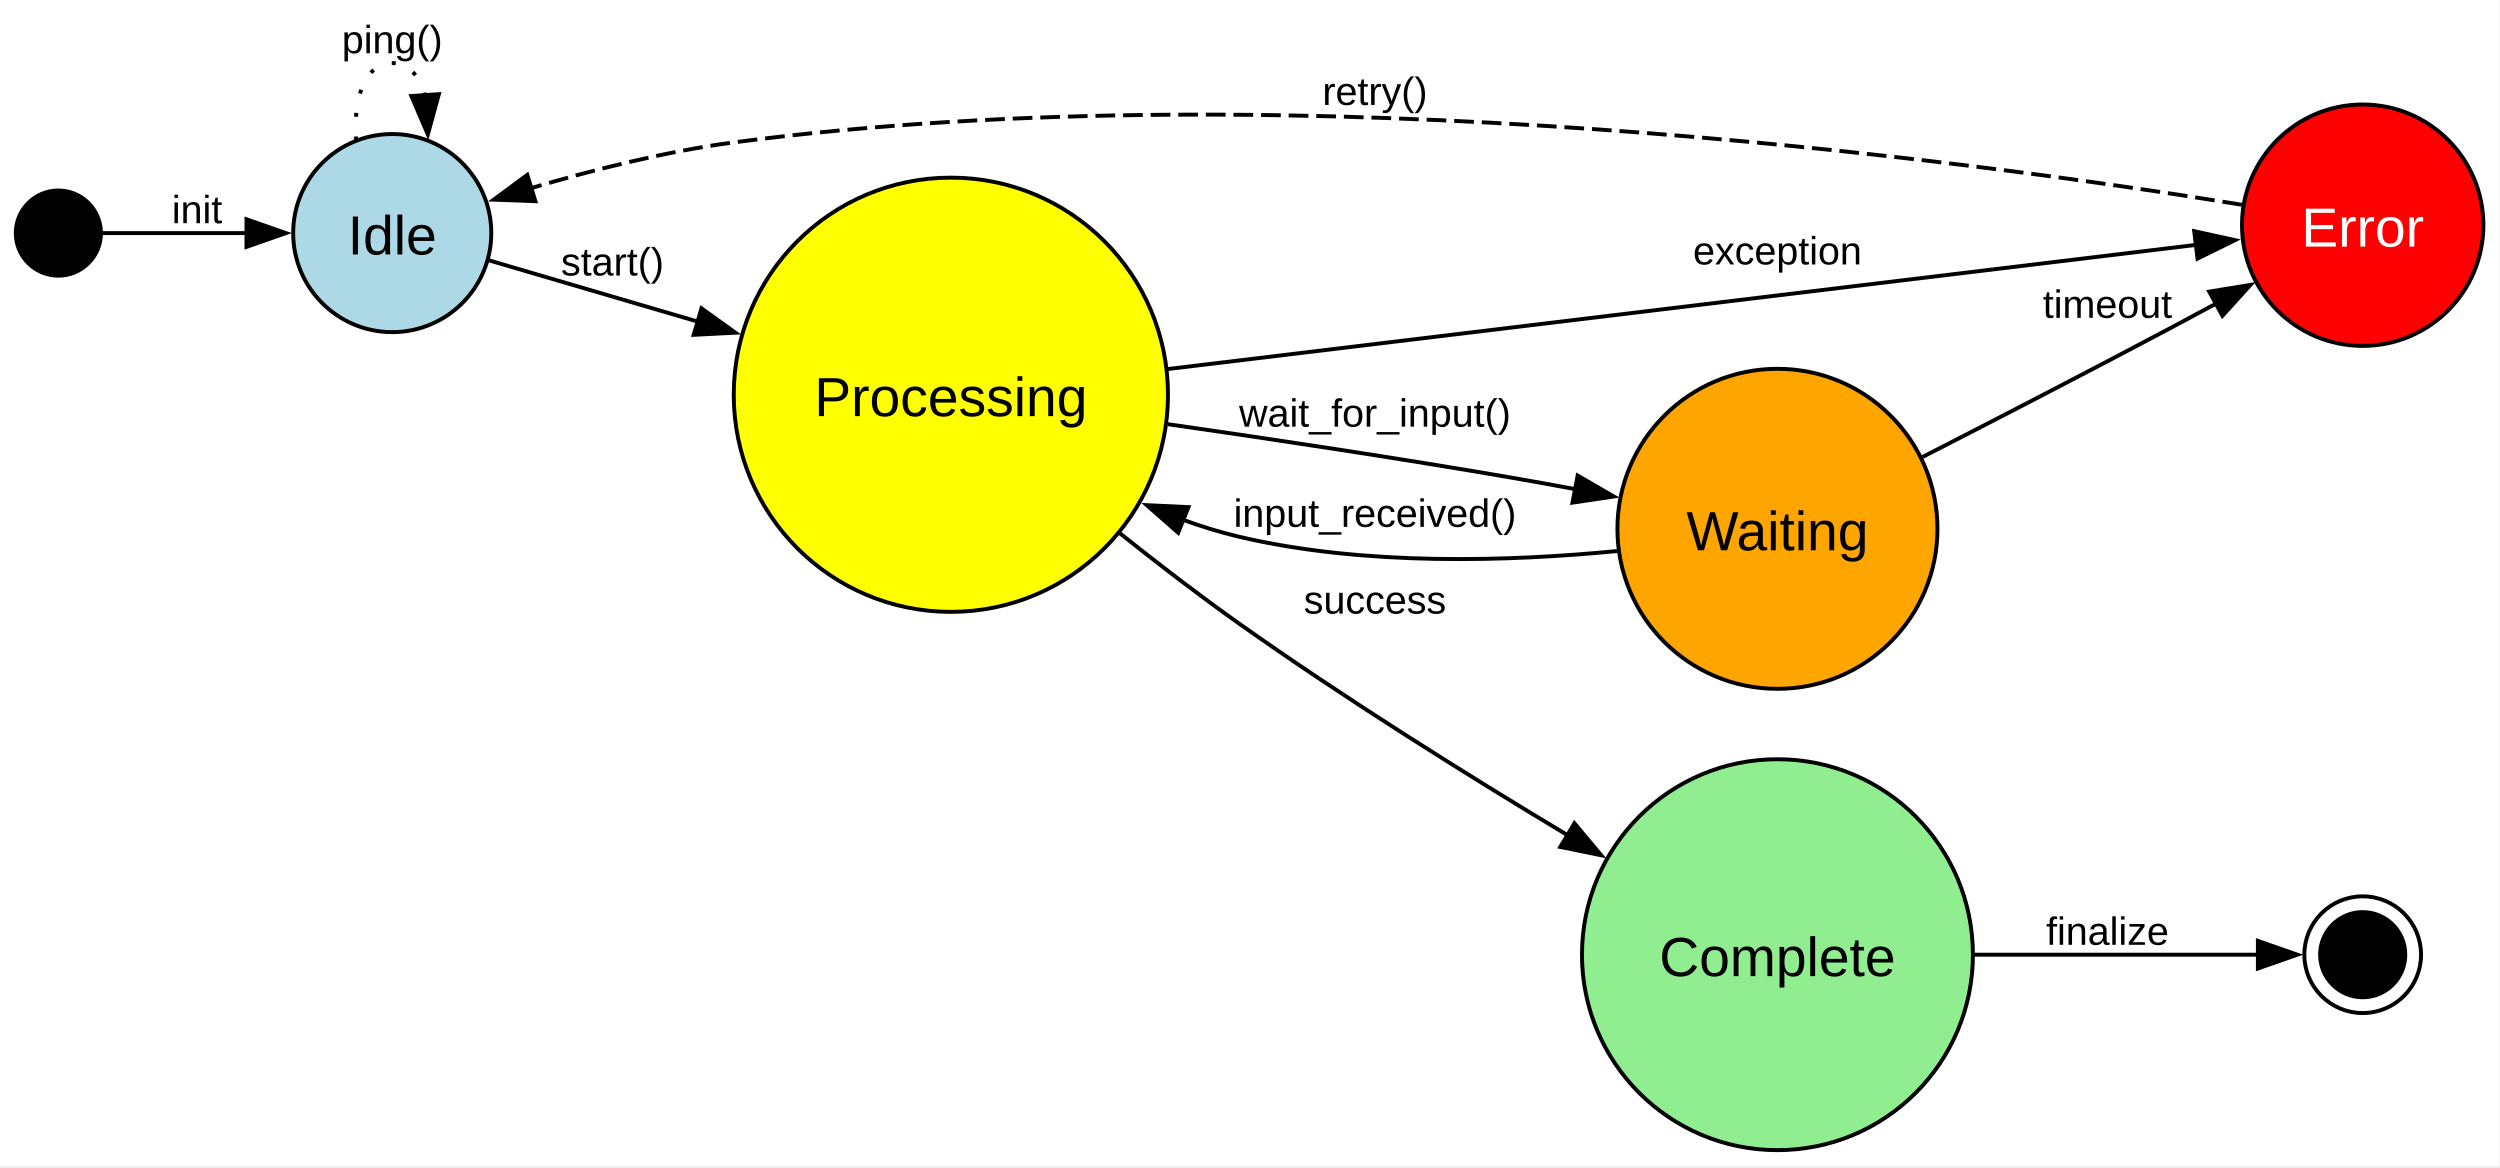
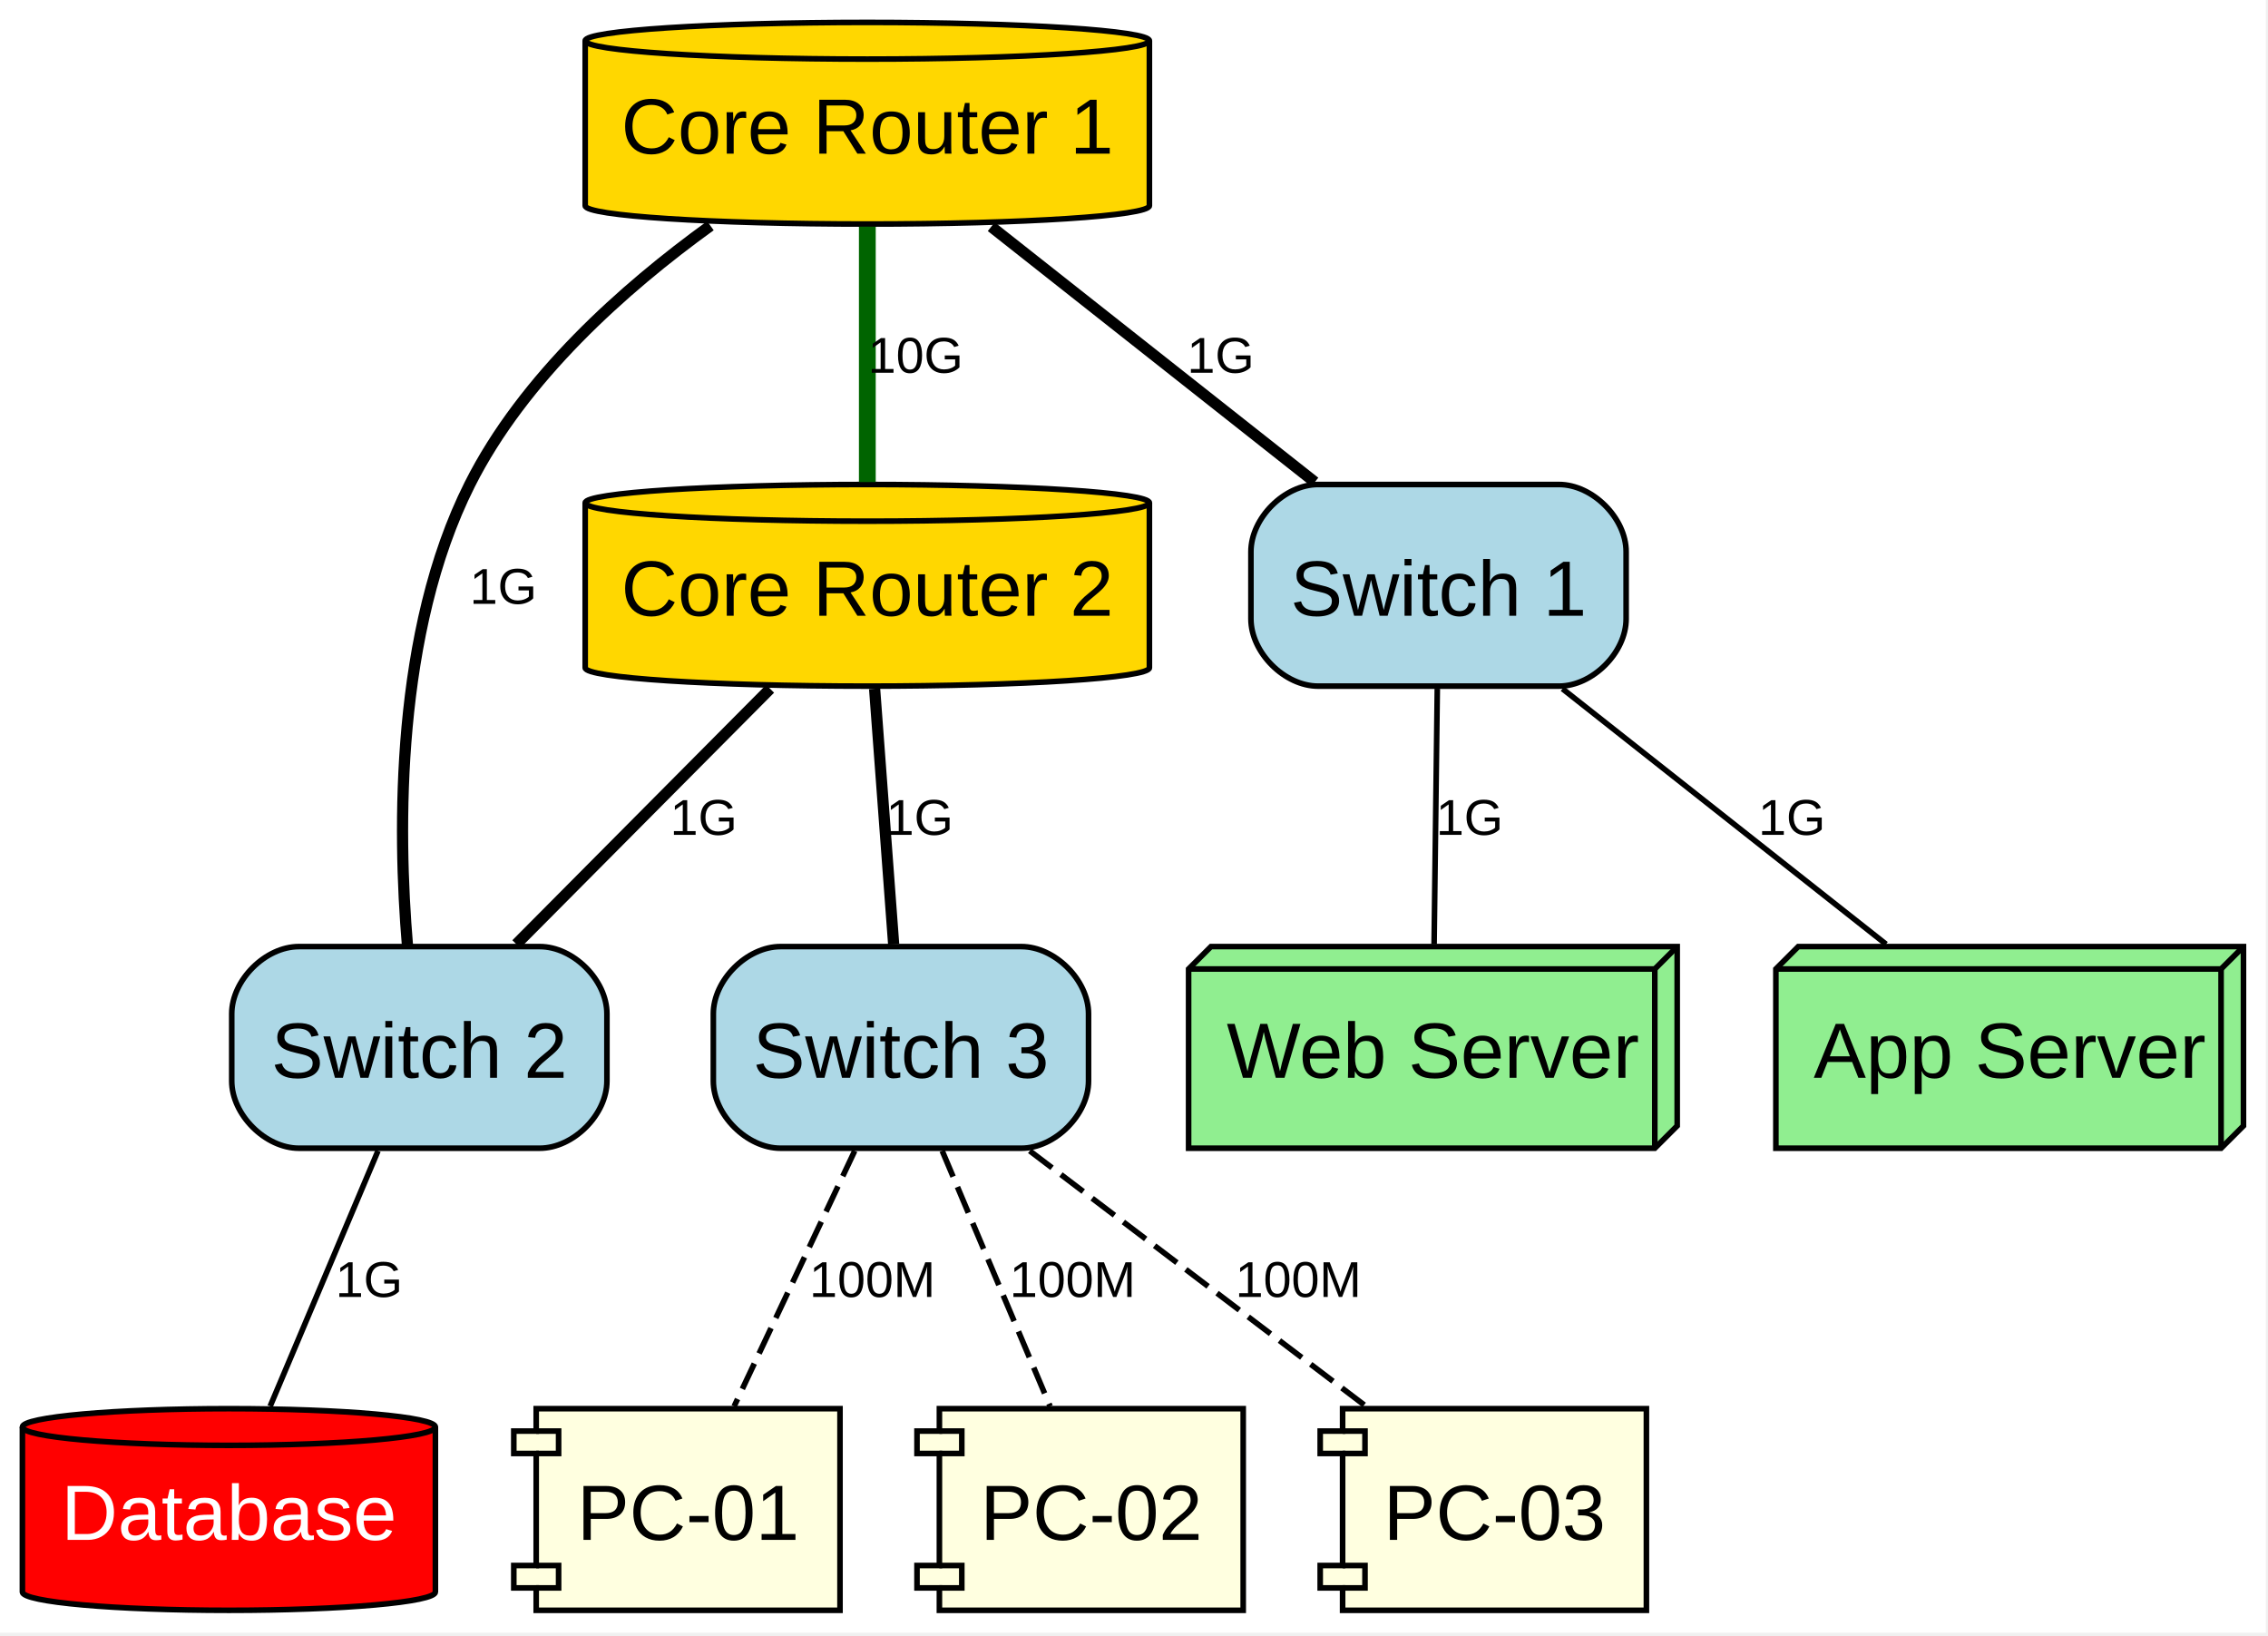
- <svg xmlns="http://www.w3.org/2000/svg" width="634pt" height="296pt" viewBox="0.00 0.00 634.00 296.00">
-   <g id="graph0" class="graph" transform="scale(1 1) rotate(0) translate(4 291.68)">
-     <polygon fill="white" stroke="none" points="-4,4 -4,-291.68 629.79,-291.68 629.79,4 -4,4" />
+ <svg xmlns="http://www.w3.org/2000/svg" width="405pt" height="292pt" viewBox="0.00 0.00 405.00 292.00">
+   <g id="graph0" class="graph" transform="scale(1 1) rotate(0) translate(4 287.5)">
+     <polygon fill="white" stroke="none" points="-4,4 -4,-287.5 400.62,-287.5 400.62,4 -4,4" />
    <g id="node1" class="node">
-       <ellipse fill="black" stroke="black" cx="10.8" cy="-232.57" rx="10.8" ry="10.8" />
+       <path fill="gold" stroke="black" d="M201.25,-280.23C201.25,-282.03 178.67,-283.5 150.88,-283.5 123.08,-283.5 100.5,-282.03 100.5,-280.23 100.5,-280.23 100.5,-250.77 100.5,-250.77 100.5,-248.97 123.08,-247.5 150.88,-247.5 178.67,-247.5 201.25,-248.97 201.25,-250.77 201.25,-250.77 201.25,-280.23 201.25,-280.23" />
+       <path fill="none" stroke="black" d="M201.25,-280.23C201.25,-278.42 178.67,-276.95 150.88,-276.95 123.08,-276.95 100.5,-278.42 100.5,-280.23" />
+       <text xml:space="preserve" text-anchor="middle" x="150.88" y="-260.07" font-family="Arial" font-size="14.00">Core Router 1</text>
+     </g>
+     <g id="node2" class="node">
+       <path fill="gold" stroke="black" d="M201.25,-197.73C201.25,-199.53 178.67,-201 150.88,-201 123.08,-201 100.5,-199.53 100.5,-197.73 100.5,-197.73 100.5,-168.27 100.5,-168.27 100.5,-166.47 123.08,-165 150.88,-165 178.67,-165 201.25,-166.47 201.25,-168.27 201.25,-168.27 201.25,-197.73 201.25,-197.73" />
+       <path fill="none" stroke="black" d="M201.25,-197.73C201.25,-195.92 178.67,-194.45 150.88,-194.45 123.08,-194.45 100.5,-195.92 100.5,-197.73" />
+       <text xml:space="preserve" text-anchor="middle" x="150.88" y="-177.57" font-family="Arial" font-size="14.00">Core Router 2</text>
+     </g>
+     <g id="edge1" class="edge">
+       <path fill="none" stroke="darkgreen" stroke-width="3" d="M150.88,-247.03C150.88,-233.53 150.88,-214.93 150.88,-201.43" />
+       <text xml:space="preserve" text-anchor="middle" x="159.5" y="-220.95" font-family="Arial" font-size="9.00">10G</text>
    </g>
    <g id="node3" class="node">
-       <ellipse fill="lightblue" stroke="black" cx="95.47" cy="-232.57" rx="25.12" ry="25.12" />
-       <text xml:space="preserve" text-anchor="middle" x="95.47" y="-227.14" font-family="Arial" font-size="14.00">Idle</text>
+       <path fill="lightblue" stroke="black" d="M274.38,-201C274.38,-201 231.38,-201 231.38,-201 225.38,-201 219.38,-195 219.38,-189 219.38,-189 219.38,-177 219.38,-177 219.38,-171 225.38,-165 231.38,-165 231.38,-165 274.38,-165 274.38,-165 280.38,-165 286.38,-171 286.38,-177 286.38,-177 286.38,-189 286.38,-189 286.38,-195 280.38,-201 274.38,-201" />
+       <text xml:space="preserve" text-anchor="middle" x="252.88" y="-177.57" font-family="Arial" font-size="14.00">Switch 1</text>
    </g>
-     <g id="edge1" class="edge">
-       <path fill="none" stroke="black" d="M21.94,-232.57C31.14,-232.57 45.28,-232.57 58.63,-232.57" />
-       <polygon fill="black" stroke="black" points="58.51,-236.07 68.51,-232.57 58.51,-229.07 58.51,-236.07" />
-       <text xml:space="preserve" text-anchor="middle" x="45.97" y="-235.07" font-family="Arial" font-size="10.00">init</text>
+     <g id="edge2" class="edge">
+       <path fill="none" stroke="black" stroke-width="2" d="M173.01,-247.03C190.12,-233.53 213.69,-214.93 230.79,-201.43" />
+       <text xml:space="preserve" text-anchor="middle" x="213.98" y="-220.95" font-family="Arial" font-size="9.00">1G</text>
    </g>
-     <g id="node2" class="node">
-       <ellipse fill="black" stroke="black" cx="595.18" cy="-49.57" rx="10.8" ry="10.8" />
-       <ellipse fill="none" stroke="black" cx="595.18" cy="-49.57" rx="14.8" ry="14.8" />
+     <g id="node4" class="node">
+       <path fill="lightblue" stroke="black" d="M92.38,-118.5C92.38,-118.5 49.38,-118.5 49.38,-118.5 43.38,-118.5 37.38,-112.5 37.38,-106.5 37.38,-106.5 37.38,-94.5 37.38,-94.5 37.38,-88.5 43.38,-82.5 49.38,-82.5 49.38,-82.5 92.38,-82.5 92.38,-82.5 98.38,-82.5 104.38,-88.5 104.38,-94.5 104.38,-94.5 104.38,-106.5 104.38,-106.5 104.38,-112.5 98.38,-118.5 92.38,-118.5" />
+       <text xml:space="preserve" text-anchor="middle" x="70.88" y="-95.08" font-family="Arial" font-size="14.00">Switch 2</text>
+     </g>
+     <g id="edge3" class="edge">
+       <path fill="none" stroke="black" stroke-width="2" d="M122.86,-247.2C107.41,-236.04 89.45,-220.06 79.88,-201 66.64,-174.65 67.01,-139.42 68.76,-118.72" />
+       <text xml:space="preserve" text-anchor="middle" x="85.88" y="-179.7" font-family="Arial" font-size="9.00">1G</text>
+     </g>
+     <g id="edge4" class="edge">
+       <path fill="none" stroke="black" stroke-width="2" d="M133.52,-164.53C120.1,-151.03 101.61,-132.43 88.2,-118.93" />
+       <text xml:space="preserve" text-anchor="middle" x="121.66" y="-138.45" font-family="Arial" font-size="9.00">1G</text>
+     </g>
+     <g id="node5" class="node">
+       <path fill="lightblue" stroke="black" d="M178.38,-118.5C178.38,-118.5 135.38,-118.5 135.38,-118.5 129.38,-118.5 123.38,-112.5 123.38,-106.5 123.38,-106.5 123.38,-94.5 123.38,-94.5 123.38,-88.5 129.38,-82.5 135.38,-82.5 135.38,-82.5 178.38,-82.5 178.38,-82.5 184.38,-82.5 190.38,-88.5 190.38,-94.5 190.38,-94.5 190.38,-106.5 190.38,-106.5 190.38,-112.5 184.38,-118.5 178.38,-118.5" />
+       <text xml:space="preserve" text-anchor="middle" x="156.88" y="-95.08" font-family="Arial" font-size="14.00">Switch 3</text>
+     </g>
+     <g id="edge5" class="edge">
+       <path fill="none" stroke="black" stroke-width="2" d="M152.18,-164.53C153.18,-151.03 154.57,-132.43 155.58,-118.93" />
+       <text xml:space="preserve" text-anchor="middle" x="160.23" y="-138.45" font-family="Arial" font-size="9.00">1G</text>
+     </g>
+     <g id="node6" class="node">
+       <polygon fill="lightgreen" stroke="black" points="295.5,-118.5 212.25,-118.5 208.25,-114.5 208.25,-82.5 291.5,-82.5 295.5,-86.5 295.5,-118.5" />
+       <polyline fill="none" stroke="black" points="291.5,-114.5 208.25,-114.5" />
+       <polyline fill="none" stroke="black" points="291.5,-114.5 291.5,-82.5" />
+       <polyline fill="none" stroke="black" points="291.5,-114.5 295.5,-118.5" />
+       <text xml:space="preserve" text-anchor="middle" x="251.88" y="-95.08" font-family="Arial" font-size="14.00">Web Server</text>
+     </g>
+     <g id="edge6" class="edge">
+       <path fill="none" stroke="black" d="M252.66,-164.53C252.49,-151.03 252.26,-132.43 252.09,-118.93" />
+       <text xml:space="preserve" text-anchor="middle" x="258.43" y="-138.45" font-family="Arial" font-size="9.00">1G</text>
+     </g>
+     <g id="node7" class="node">
+       <polygon fill="lightgreen" stroke="black" points="396.62,-118.5 317.12,-118.5 313.12,-114.5 313.12,-82.5 392.62,-82.5 396.62,-86.5 396.62,-118.5" />
+       <polyline fill="none" stroke="black" points="392.62,-114.5 313.12,-114.5" />
+       <polyline fill="none" stroke="black" points="392.62,-114.5 392.62,-82.5" />
+       <polyline fill="none" stroke="black" points="392.62,-114.5 396.62,-118.5" />
+       <text xml:space="preserve" text-anchor="middle" x="354.88" y="-95.08" font-family="Arial" font-size="14.00">App Server</text>
+     </g>
+     <g id="edge7" class="edge">
+       <path fill="none" stroke="black" d="M275.01,-164.53C292.12,-151.03 315.69,-132.43 332.79,-118.93" />
+       <text xml:space="preserve" text-anchor="middle" x="315.98" y="-138.45" font-family="Arial" font-size="9.00">1G</text>
+     </g>
+     <g id="node8" class="node">
+       <path fill="red" stroke="black" d="M73.75,-32.73C73.75,-34.53 57.22,-36 36.88,-36 16.53,-36 0,-34.53 0,-32.73 0,-32.73 0,-3.27 0,-3.27 0,-1.47 16.53,0 36.88,0 57.22,0 73.75,-1.47 73.75,-3.27 73.75,-3.27 73.75,-32.73 73.75,-32.73" />
+       <path fill="none" stroke="black" d="M73.75,-32.73C73.75,-30.92 57.22,-29.45 36.88,-29.45 16.53,-29.45 0,-30.92 0,-32.73" />
+       <text xml:space="preserve" text-anchor="middle" x="36.88" y="-12.57" font-family="Arial" font-size="14.00" fill="white">Database</text>
+     </g>
+     <g id="edge8" class="edge">
+       <path fill="none" stroke="black" d="M63.5,-82.03C57.79,-68.53 49.94,-49.93 44.24,-36.43" />
+       <text xml:space="preserve" text-anchor="middle" x="61.91" y="-55.95" font-family="Arial" font-size="9.00">1G</text>
+     </g>
+     <g id="node9" class="node">
+       <polygon fill="lightyellow" stroke="black" points="146,-36 91.75,-36 91.75,-32 87.75,-32 87.75,-28 91.75,-28 91.75,-8 87.75,-8 87.75,-4 91.75,-4 91.75,0 146,0 146,-36" />
+       <polyline fill="none" stroke="black" points="91.75,-32 95.75,-32 95.75,-28 91.75,-28" />
+       <polyline fill="none" stroke="black" points="91.75,-8 95.75,-8 95.75,-4 91.75,-4" />
+       <text xml:space="preserve" text-anchor="middle" x="118.88" y="-12.57" font-family="Arial" font-size="14.00">PC-01</text>
+     </g>
+     <g id="edge9" class="edge">
+       <path fill="none" stroke="black" stroke-dasharray="5,2" d="M148.63,-82.03C142.26,-68.53 133.47,-49.93 127.1,-36.43" />
+       <text xml:space="preserve" text-anchor="middle" x="151.78" y="-55.95" font-family="Arial" font-size="9.00">100M</text>
+     </g>
+     <g id="node10" class="node">
+       <polygon fill="lightyellow" stroke="black" points="218,-36 163.75,-36 163.75,-32 159.75,-32 159.75,-28 163.75,-28 163.75,-8 159.75,-8 159.75,-4 163.75,-4 163.75,0 218,0 218,-36" />
+       <polyline fill="none" stroke="black" points="163.75,-32 167.75,-32 167.75,-28 163.75,-28" />
+       <polyline fill="none" stroke="black" points="163.75,-8 167.75,-8 167.75,-4 163.75,-4" />
+       <text xml:space="preserve" text-anchor="middle" x="190.88" y="-12.57" font-family="Arial" font-size="14.00">PC-02</text>
    </g>
    <g id="edge10" class="edge">
-       <path fill="none" stroke="black" stroke-dasharray="1,5" d="M86.33,-256.07C85.46,-266.59 88.51,-275.68 95.47,-275.68 99.71,-275.68 102.49,-272.31 103.83,-267.29" />
-       <polygon fill="black" stroke="black" points="107.3,-267.8 104.5,-257.58 100.32,-267.32 107.3,-267.8" />
-       <text xml:space="preserve" text-anchor="middle" x="95.47" y="-278.18" font-family="Arial" font-size="10.00">ping()</text>
+       <path fill="none" stroke="black" stroke-dasharray="5,2" d="M164.25,-82.03C169.96,-68.53 177.81,-49.93 183.51,-36.43" />
+       <text xml:space="preserve" text-anchor="middle" x="187.54" y="-55.95" font-family="Arial" font-size="9.00">100M</text>
    </g>
-     <g id="node4" class="node">
-       <ellipse fill="yellow" stroke="black" cx="237.14" cy="-191.57" rx="55.06" ry="55.06" />
-       <text xml:space="preserve" text-anchor="middle" x="237.14" y="-186.14" font-family="Arial" font-size="14.00">Processing</text>
+     <g id="node11" class="node">
+       <polygon fill="lightyellow" stroke="black" points="290,-36 235.75,-36 235.75,-32 231.75,-32 231.75,-28 235.75,-28 235.75,-8 231.75,-8 231.75,-4 235.75,-4 235.75,0 290,0 290,-36" />
+       <polyline fill="none" stroke="black" points="235.75,-32 239.75,-32 239.75,-28 235.75,-28" />
+       <polyline fill="none" stroke="black" points="235.75,-8 239.75,-8 239.75,-4 235.75,-4" />
+       <text xml:space="preserve" text-anchor="middle" x="262.88" y="-12.57" font-family="Arial" font-size="14.00">PC-03</text>
    </g>
-     <g id="edge2" class="edge">
-       <path fill="none" stroke="black" d="M119.84,-225.7C134.45,-221.42 154.02,-215.67 172.93,-210.12" />
-       <polygon fill="black" stroke="black" points="173.89,-213.49 182.5,-207.31 171.92,-206.77 173.89,-213.49" />
-       <text xml:space="preserve" text-anchor="middle" x="151.33" y="-221.81" font-family="Arial" font-size="10.00">start()</text>
-     </g>
-     <g id="node5" class="node">
-       <ellipse fill="orange" stroke="black" cx="446.76" cy="-157.57" rx="40.58" ry="40.58" />
-       <text xml:space="preserve" text-anchor="middle" x="446.76" y="-152.14" font-family="Arial" font-size="14.00">Waiting</text>
-     </g>
-     <g id="edge3" class="edge">
-       <path fill="none" stroke="black" d="M292.15,-184.11C318.46,-180.33 350.52,-175.5 379.19,-170.57 384.5,-169.65 390.03,-168.65 395.54,-167.62" />
-       <polygon fill="black" stroke="black" points="396.09,-171.08 405.26,-165.77 394.78,-164.21 396.09,-171.08" />
-       <text xml:space="preserve" text-anchor="middle" x="344.69" y="-183.47" font-family="Arial" font-size="10.00">wait_for_input()</text>
-     </g>
-     <g id="node6" class="node">
-       <ellipse fill="lightgreen" stroke="black" cx="446.76" cy="-49.57" rx="49.57" ry="49.57" />
-       <text xml:space="preserve" text-anchor="middle" x="446.76" y="-44.14" font-family="Arial" font-size="14.00">Complete</text>
-     </g>
-     <g id="edge4" class="edge">
-       <path fill="none" stroke="black" d="M279.76,-156.63C289.56,-148.81 300.1,-140.71 310.19,-133.57 336.92,-114.64 367.9,-95.26 393.49,-79.9" />
-       <polygon fill="black" stroke="black" points="395.27,-82.91 402.07,-74.78 391.69,-76.9 395.27,-82.91" />
-       <text xml:space="preserve" text-anchor="middle" x="344.69" y="-136.07" font-family="Arial" font-size="10.00">success</text>
-     </g>
-     <g id="node7" class="node">
-       <ellipse fill="red" stroke="black" cx="595.18" cy="-234.57" rx="30.61" ry="30.61" />
-       <text xml:space="preserve" text-anchor="middle" x="595.18" y="-229.14" font-family="Arial" font-size="14.00" fill="white">Error</text>
-     </g>
-     <g id="edge5" class="edge">
-       <path fill="none" stroke="black" d="M292.21,-198.1C363.82,-206.75 488.54,-221.81 553,-229.59" />
-       <polygon fill="black" stroke="black" points="552.45,-233.05 562.8,-230.78 553.29,-226.1 552.45,-233.05" />
-       <text xml:space="preserve" text-anchor="middle" x="446.76" y="-224.62" font-family="Arial" font-size="10.00">exception</text>
-     </g>
-     <g id="edge6" class="edge">
-       <path fill="none" stroke="black" d="M406.35,-151.96C379,-149.28 341.92,-148.08 310.19,-155.57 305.39,-156.7 300.55,-158.2 295.76,-159.95" />
-       <polygon fill="black" stroke="black" points="294.78,-156.58 286.82,-163.57 297.4,-163.07 294.78,-156.58" />
-       <text xml:space="preserve" text-anchor="middle" x="344.69" y="-158.07" font-family="Arial" font-size="10.00">input_received()</text>
-     </g>
-     <g id="edge7" class="edge">
-       <path fill="none" stroke="black" d="M483.54,-175.78C502.36,-185.42 525.78,-197.52 546.58,-208.57 550.29,-210.54 554.15,-212.61 558,-214.69" />
-       <polygon fill="black" stroke="black" points="556.26,-217.73 566.72,-219.43 559.61,-211.58 556.26,-217.73" />
-       <text xml:space="preserve" text-anchor="middle" x="530.45" y="-211.07" font-family="Arial" font-size="10.00">timeout</text>
-     </g>
-     <g id="edge9" class="edge">
-       <path fill="none" stroke="black" d="M496.52,-49.57C520.65,-49.57 548.8,-49.57 568.65,-49.57" />
-       <polygon fill="black" stroke="black" points="568.6,-53.07 578.6,-49.57 568.6,-46.07 568.6,-53.07" />
-       <text xml:space="preserve" text-anchor="middle" x="530.45" y="-52.07" font-family="Arial" font-size="10.00">finalize</text>
-     </g>
-     <g id="edge8" class="edge">
-       <path fill="none" stroke="black" stroke-dasharray="5,2" d="M564.55,-239.75C496.61,-250.83 324.48,-274.36 182.08,-255.57 164.77,-253.28 145.99,-248.5 130.43,-243.89" />
-       <polygon fill="black" stroke="black" points="131.78,-240.65 121.2,-241.05 129.72,-247.34 131.78,-240.65" />
-       <text xml:space="preserve" text-anchor="middle" x="344.69" y="-265.06" font-family="Arial" font-size="10.00">retry()</text>
+     <g id="edge11" class="edge">
+       <path fill="none" stroke="black" stroke-dasharray="5,2" d="M179.88,-82.03C197.66,-68.53 222.15,-49.93 239.92,-36.43" />
+       <text xml:space="preserve" text-anchor="middle" x="227.85" y="-55.95" font-family="Arial" font-size="9.00">100M</text>
    </g>
  </g>
</svg>
